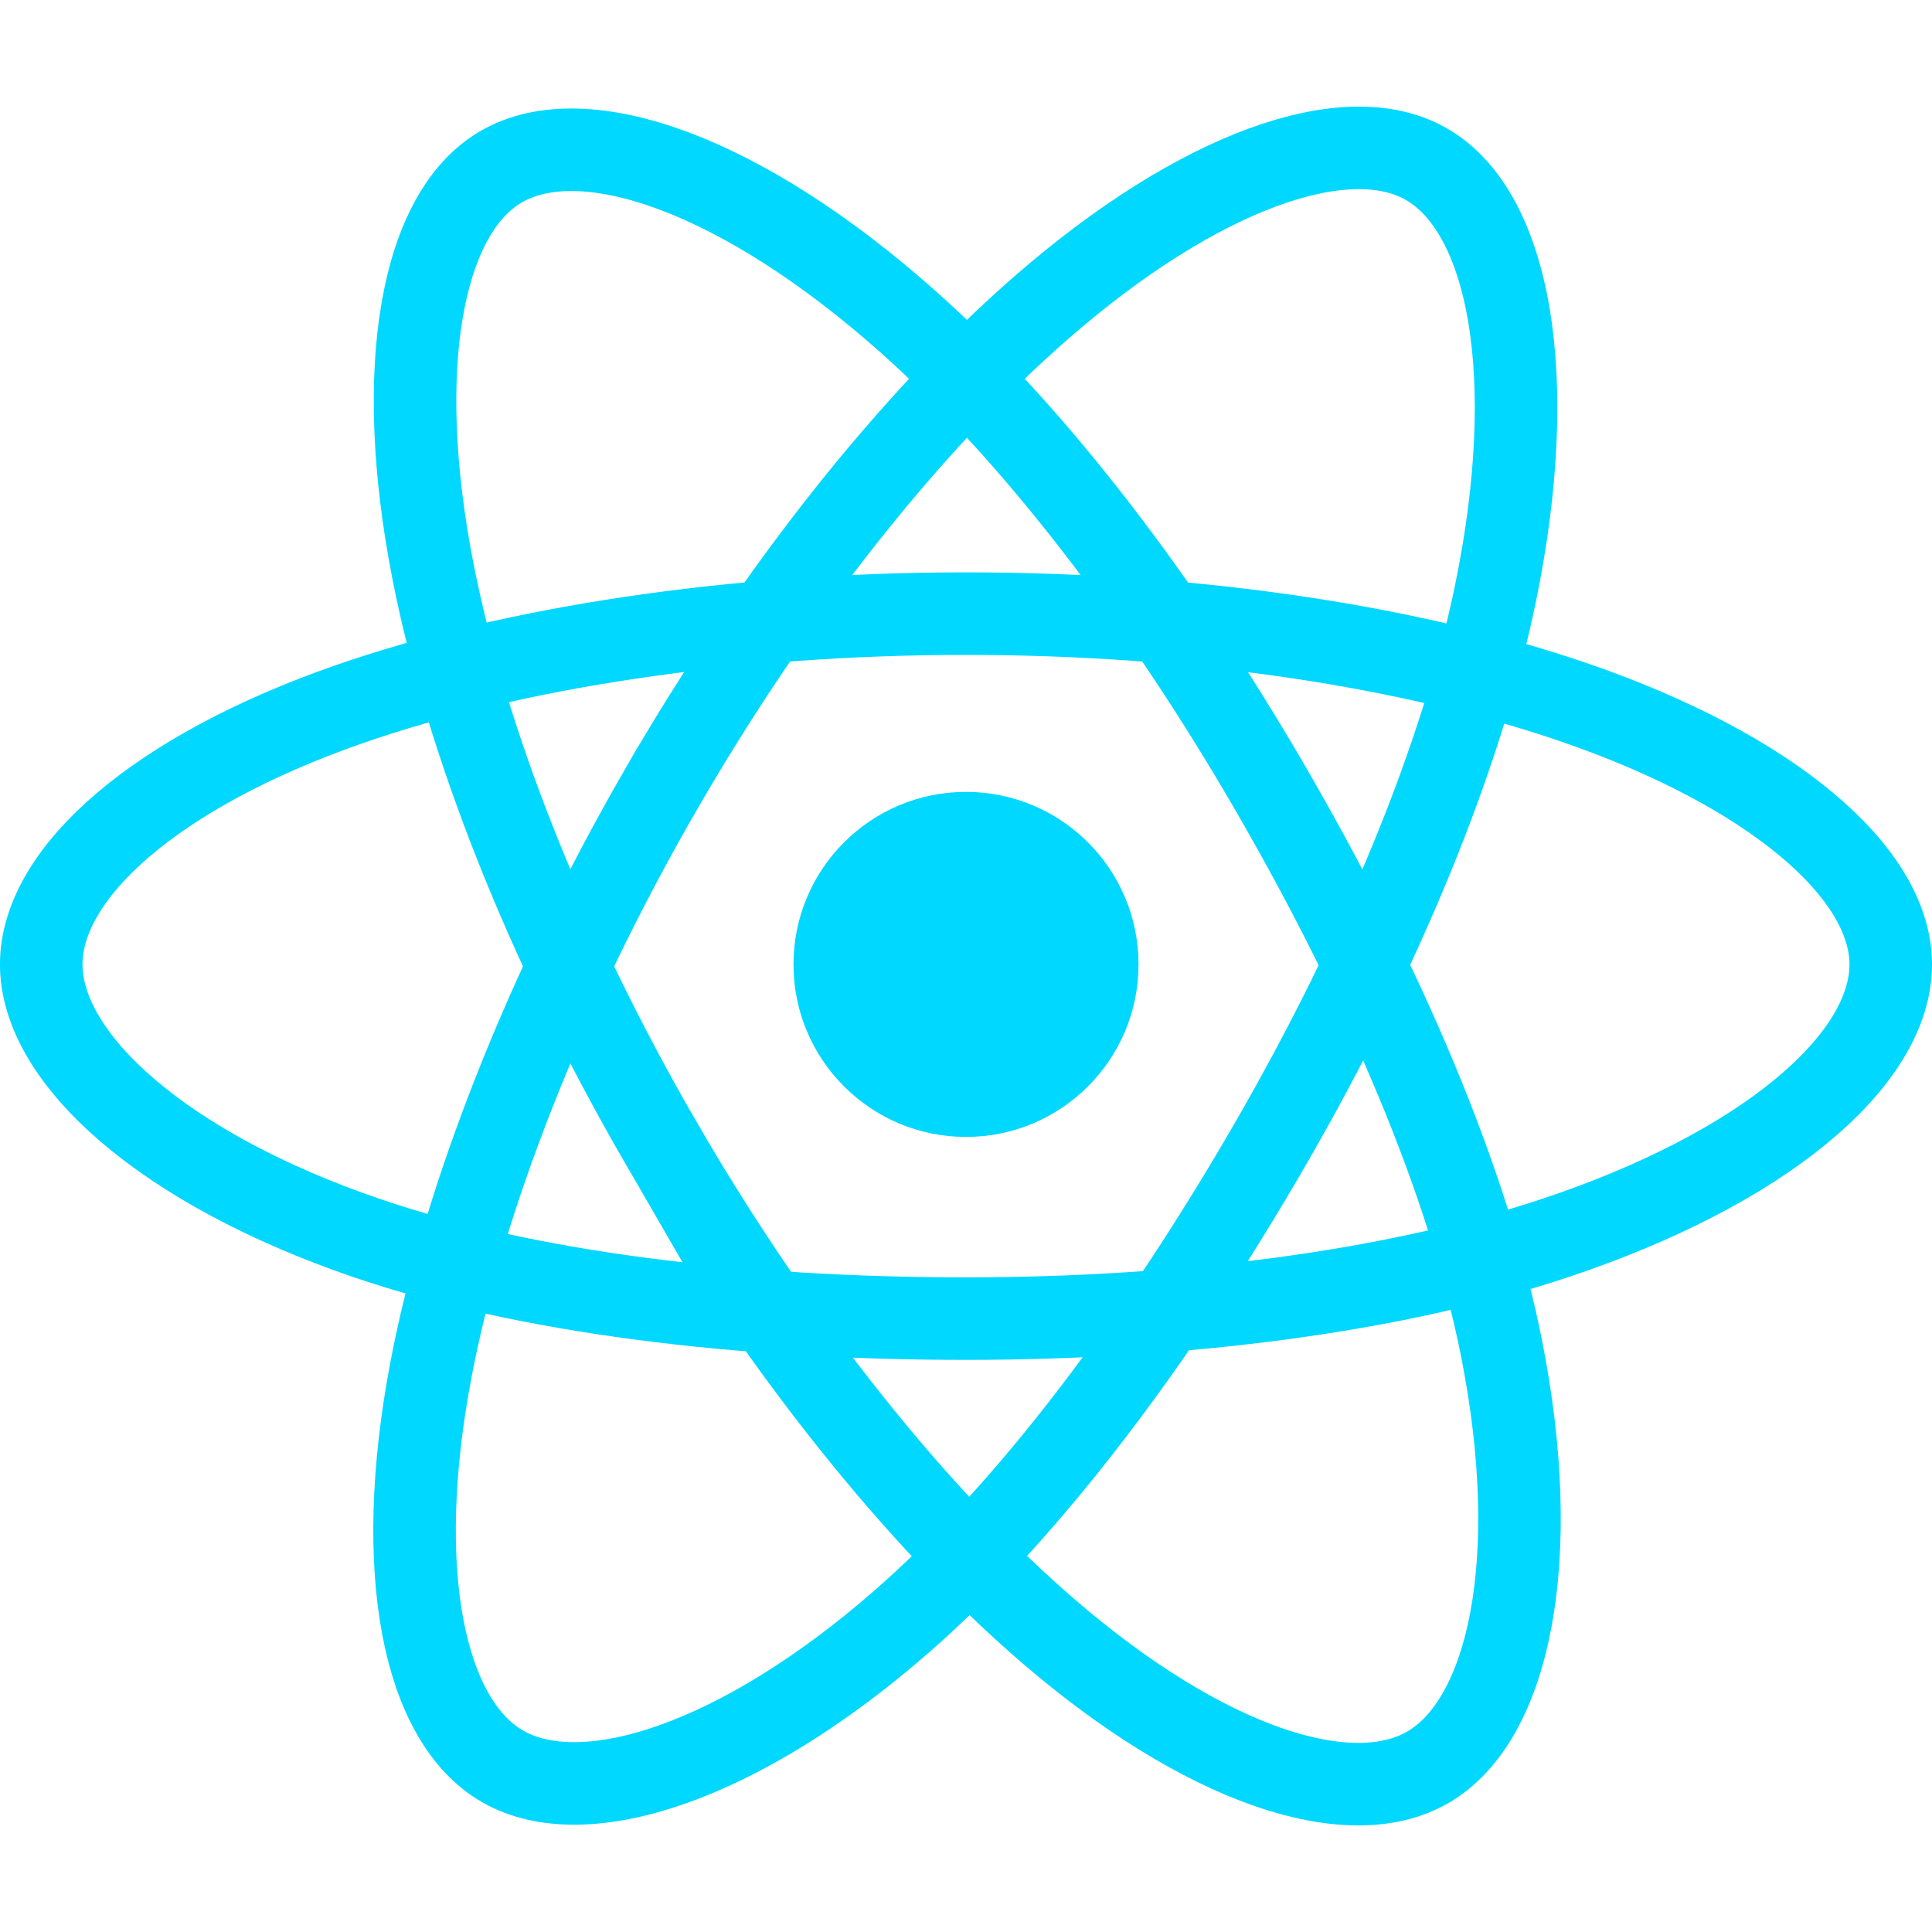
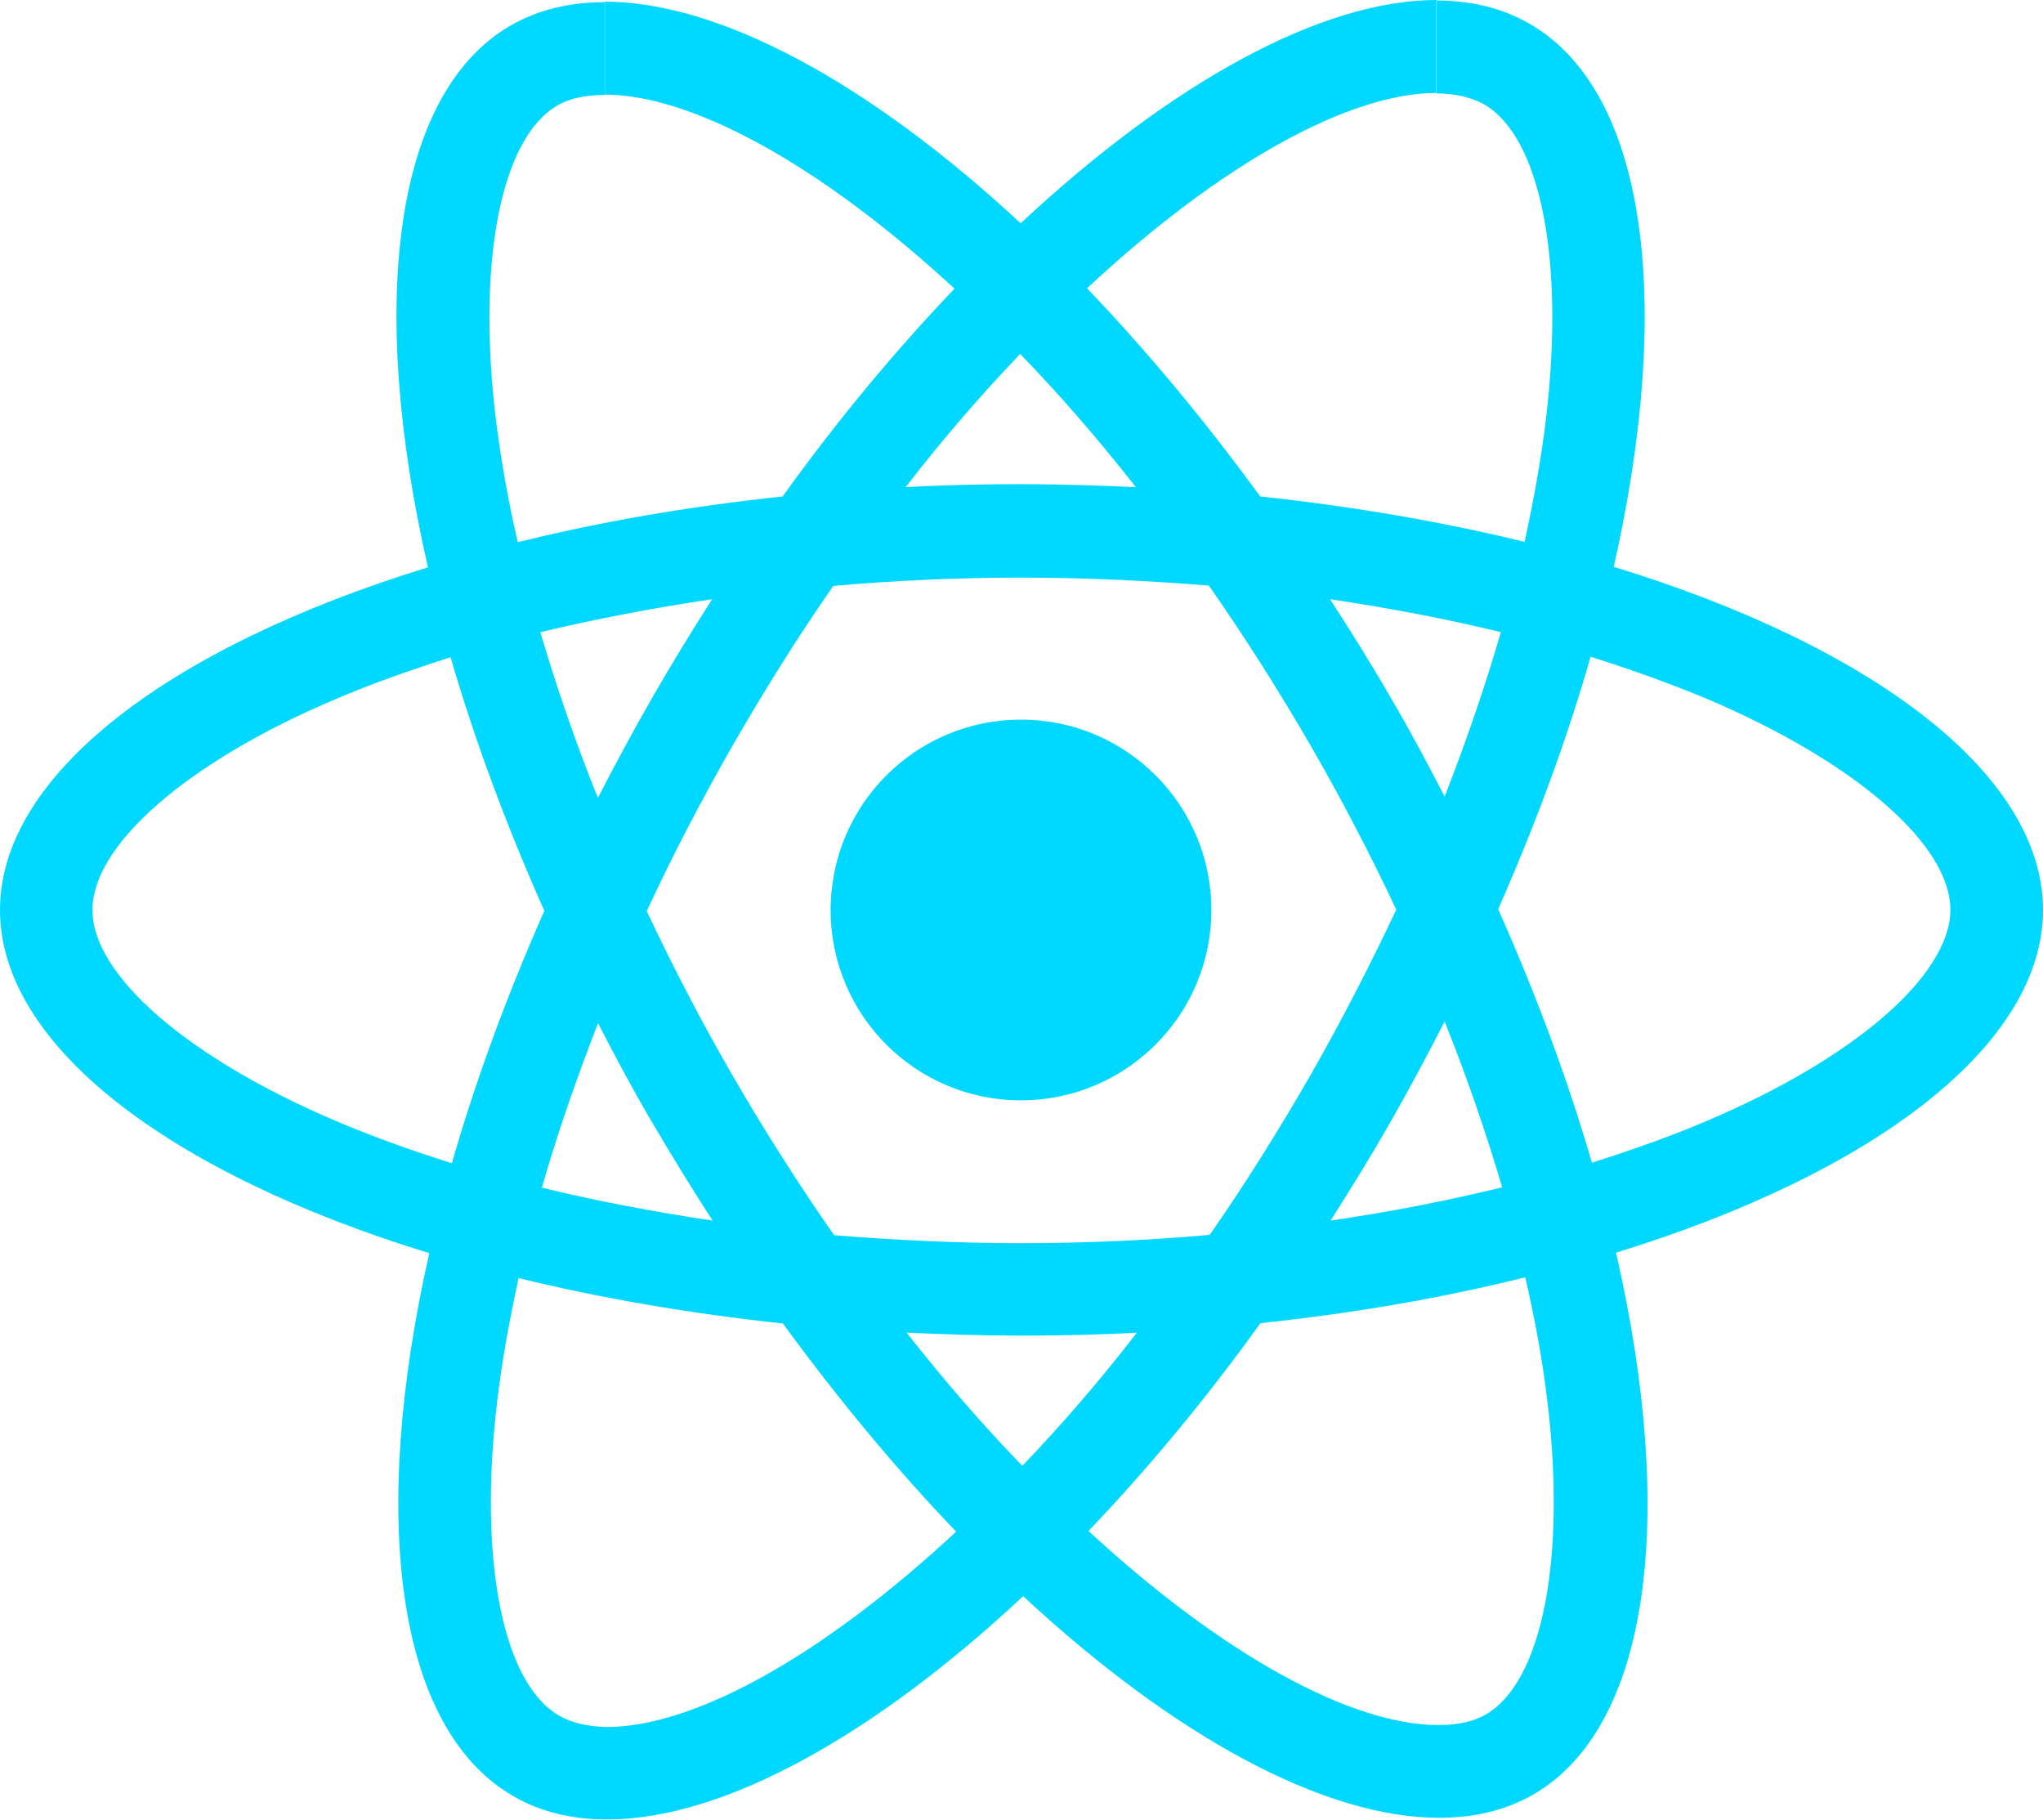
- <svg xmlns="http://www.w3.org/2000/svg" width="60" height="60" viewBox="0 0 32 32">
-   <g transform="matrix(.05696 0 0 .05696 .647744 2.43826)" fill="none" fill-rule="evenodd">
-     <circle r="50.167" cy="237.628" cx="269.529" fill="#00d8ff" />
-     <g stroke="#00d8ff" stroke-width="24">
-       <path d="M269.53 135.628c67.356 0 129.928 9.665 177.107 25.907 56.844 19.57 91.794 49.233 91.794 76.093 0 27.99-37.04 59.503-98.083 79.728-46.15 15.29-106.88 23.272-170.818 23.272-65.554 0-127.63-7.492-174.3-23.44-59.046-20.182-94.61-52.103-94.61-79.56 0-26.642 33.37-56.076 89.415-75.616 47.355-16.51 111.472-26.384 179.486-26.384z" />
-       <path d="M180.736 186.922c33.65-58.348 73.28-107.724 110.92-140.48C337.006 6.976 380.163-8.48 403.43 4.937c24.248 13.983 33.042 61.814 20.067 124.796-9.8 47.618-33.234 104.212-65.176 159.6-32.75 56.788-70.25 106.82-107.377 139.272-46.98 41.068-92.4 55.93-116.185 42.213-23.08-13.3-31.906-56.92-20.834-115.233 9.355-49.27 32.832-109.745 66.8-168.664z" />
-       <path d="M180.82 289.482C147.075 231.2 124.1 172.195 114.51 123.227c-11.544-59-3.382-104.11 19.864-117.566 24.224-14.024 70.055 2.244 118.14 44.94 36.356 32.28 73.688 80.837 105.723 136.173 32.844 56.733 57.46 114.21 67.036 162.582 12.117 61.213 2.31 107.984-21.453 121.74-23.057 13.348-65.25-.784-110.24-39.5-38.013-32.71-78.682-83.253-112.76-142.115z" />
-     </g>
+ <svg xmlns="http://www.w3.org/2000/svg" version="1.1" id="Layer_1" x="0px" y="0px" viewBox="0 0 122.88 109.43" style="enable-background:new 0 0 122.88 109.43" xml:space="preserve">
+   <style type="text/css">.st0{fill-rule:evenodd;clip-rule:evenodd;fill:#00D8FF;}</style>
+   <g>
+     <path class="st0" d="M122.88,54.73c0-8.14-10.19-15.85-25.82-20.64c3.61-15.93,2-28.6-5.06-32.66c-1.63-0.95-3.53-1.4-5.61-1.4 v5.59c1.15,0,2.08,0.23,2.86,0.65c3.41,1.95,4.88,9.39,3.73,18.96c-0.28,2.35-0.73,4.83-1.28,7.36c-4.91-1.2-10.27-2.13-15.9-2.73 c-3.38-4.63-6.89-8.84-10.42-12.52C73.54,9.74,81.2,5.59,86.41,5.59V0l0,0c-6.89,0-15.9,4.91-25.02,13.43 C52.27,4.96,43.26,0.1,36.37,0.1v5.59c5.18,0,12.87,4.13,21.04,11.67c-3.51,3.68-7.01,7.86-10.34,12.5 c-5.66,0.6-11.02,1.53-15.93,2.75c-0.58-2.5-1-4.93-1.3-7.26c-1.18-9.57,0.28-17.01,3.66-18.99c0.75-0.45,1.73-0.65,2.88-0.65V0.13 l0,0c-2.1,0-4.01,0.45-5.66,1.4c-7.04,4.06-8.62,16.71-4.98,32.59C10.14,38.92,0,46.61,0,54.73c0,8.14,10.19,15.85,25.82,20.64 c-3.61,15.93-2,28.6,5.06,32.66c1.63,0.95,3.53,1.4,5.64,1.4c6.89,0,15.9-4.91,25.02-13.43c9.12,8.47,18.13,13.33,25.02,13.33 c2.1,0,4.01-0.45,5.66-1.4c7.04-4.06,8.62-16.71,4.98-32.59C112.74,70.56,122.88,62.84,122.88,54.73L122.88,54.73z M72.86,54.73 c0-6.32-5.12-11.45-11.45-11.45c-6.32,0-11.45,5.12-11.45,11.45s5.12,11.45,11.45,11.45C67.74,66.17,72.86,61.05,72.86,54.73 L72.86,54.73z M36.34,0.1L36.34,0.1L36.34,0.1L36.34,0.1z M90.27,38.02c-0.93,3.23-2.08,6.56-3.38,9.89c-1.03-2-2.1-4.01-3.28-6.01 c-1.15-2-2.38-3.96-3.61-5.86C83.56,36.57,86.99,37.22,90.27,38.02L90.27,38.02z M78.8,64.7c-1.95,3.38-3.96,6.59-6.04,9.57 c-3.73,0.33-7.51,0.5-11.32,0.5c-3.78,0-7.56-0.18-11.27-0.48c-2.08-2.98-4.11-6.16-6.06-9.52c-1.9-3.28-3.63-6.61-5.21-9.97 c1.55-3.36,3.31-6.71,5.18-9.99c1.95-3.38,3.96-6.59,6.04-9.57c3.73-0.33,7.51-0.5,11.32-0.5c3.78,0,7.56,0.18,11.27,0.48 c2.08,2.98,4.11,6.16,6.06,9.52c1.9,3.28,3.63,6.61,5.21,9.97C82.4,58.06,80.68,61.41,78.8,64.7L78.8,64.7z M86.89,61.44 c1.35,3.36,2.5,6.71,3.46,9.97c-3.28,0.8-6.74,1.48-10.32,2c1.23-1.93,2.45-3.91,3.61-5.94C84.78,65.47,85.86,63.44,86.89,61.44 L86.89,61.44z M61.49,88.16c-2.33-2.4-4.66-5.08-6.96-8.01c2.25,0.1,4.56,0.18,6.89,0.18c2.35,0,4.68-0.05,6.96-0.18 C66.12,83.08,63.79,85.76,61.49,88.16L61.49,88.16z M42.86,73.41c-3.56-0.53-6.99-1.18-10.27-1.98c0.93-3.23,2.08-6.56,3.38-9.89 c1.03,2,2.1,4.01,3.28,6.01C40.43,69.56,41.63,71.51,42.86,73.41L42.86,73.41z M61.36,21.29c2.33,2.4,4.66,5.08,6.96,8.01 c-2.25-0.1-4.56-0.18-6.89-0.18c-2.35,0-4.68,0.05-6.96,0.18C56.73,26.37,59.06,23.69,61.36,21.29L61.36,21.29z M42.83,36.04 c-1.23,1.93-2.45,3.91-3.61,5.94c-1.15,2-2.23,4.01-3.26,6.01c-1.35-3.36-2.5-6.71-3.46-9.97C35.79,37.24,39.25,36.57,42.83,36.04 L42.83,36.04z M20.16,67.4c-8.87-3.78-14.6-8.74-14.6-12.67c0-3.93,5.74-8.92,14.6-12.67c2.15-0.93,4.51-1.75,6.94-2.53 c1.43,4.91,3.31,10.02,5.64,15.25c-2.3,5.21-4.16,10.29-5.56,15.18C24.7,69.18,22.34,68.33,20.16,67.4L20.16,67.4z M33.64,103.19 c-3.41-1.95-4.88-9.39-3.73-18.96c0.28-2.35,0.73-4.83,1.28-7.36c4.91,1.2,10.27,2.13,15.9,2.73c3.38,4.63,6.89,8.84,10.42,12.52 c-8.17,7.59-15.83,11.75-21.04,11.75C35.34,103.84,34.39,103.62,33.64,103.19L33.64,103.19z M93.05,84.11 c1.18,9.57-0.28,17.01-3.66,18.99c-0.75,0.45-1.73,0.65-2.88,0.65c-5.18,0-12.87-4.13-21.04-11.67c3.51-3.68,7.01-7.86,10.34-12.5 c5.66-0.6,11.02-1.53,15.93-2.76C92.32,79.35,92.77,81.78,93.05,84.11L93.05,84.11z M102.69,67.4c-2.15,0.93-4.51,1.75-6.94,2.53 c-1.43-4.91-3.31-10.02-5.64-15.25c2.3-5.21,4.16-10.29,5.56-15.18c2.48,0.78,4.83,1.63,7.04,2.55c8.87,3.78,14.6,8.74,14.6,12.67 C117.29,58.66,111.56,63.64,102.69,67.4L102.69,67.4z" />
  </g>
</svg>
